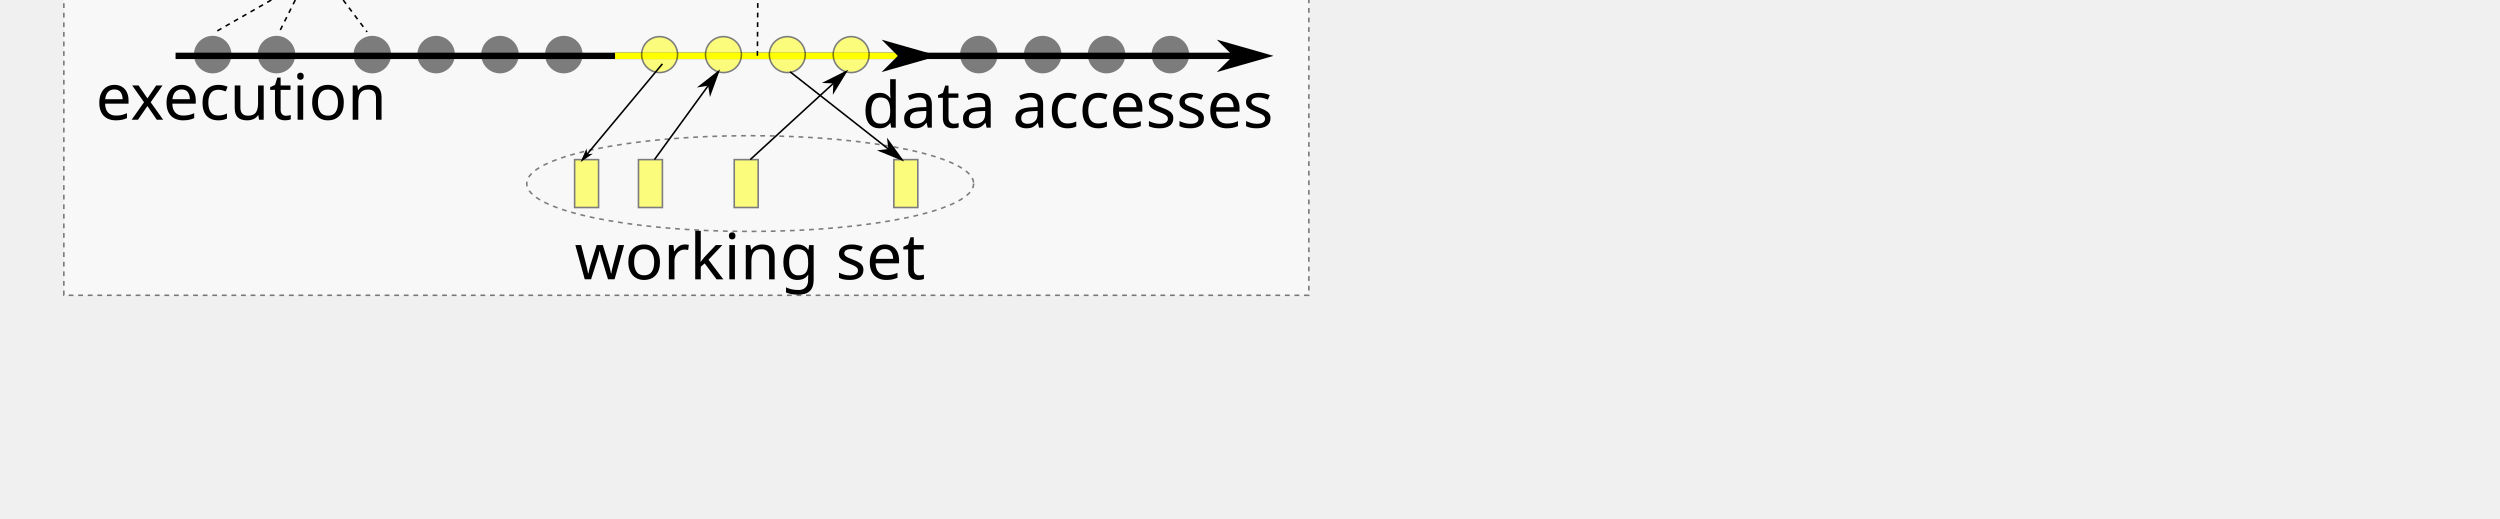
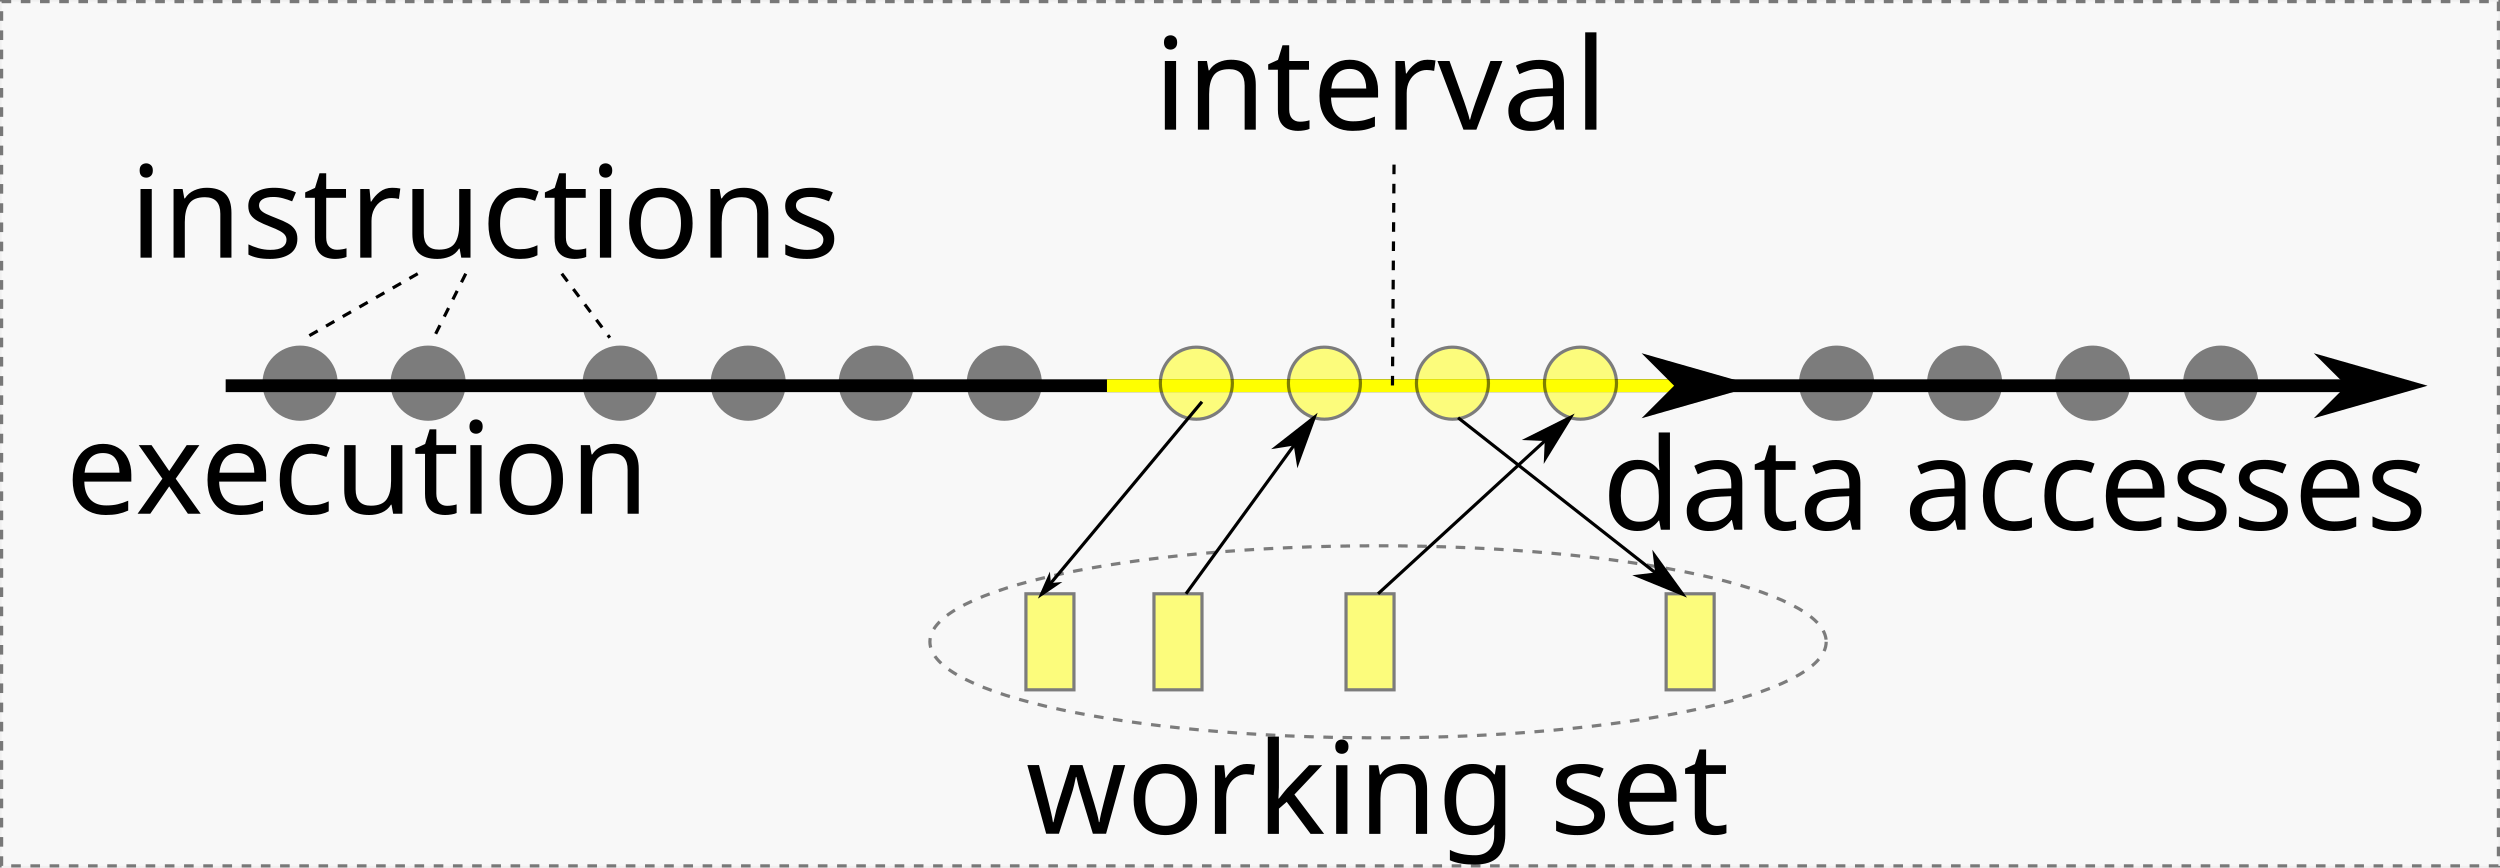
- <svg xmlns="http://www.w3.org/2000/svg" width="1253pt" height="260pt" viewBox="0.00 0.00 1253.00 260.00" id="svg2" version="1.1">
+ <svg xmlns="http://www.w3.org/2000/svg" width="624.8pt" height="216.8pt" viewBox="0 0 624.8 216.8" id="svg2" version="1.1">
  <defs id="defs410">
-     <marker orient="auto" refY="0.0" refX="0.0" id="Arrow1Mend" style="overflow:visible;">
-       <path id="path3787" d="M 0.0,0.0 L 5.0,-5.0 L -12.5,0.0 L 5.0,5.0 L 0.0,0.0 z " style="fill-rule:evenodd;stroke:#000000;stroke-width:1.0pt;" transform="scale(0.4) rotate(180) translate(10,0)" />
+     <marker orient="auto" refY="0" refX="0" id="Arrow1Mend" style="overflow:visible">
+       <path id="path3787" d="M 0,0 5,-5 -12.5,0 5,5 Z" style="fill-rule:evenodd;stroke:#000000;stroke-width:1pt" transform="matrix(-0.4,0,0,-0.4,-4,0)" />
    </marker>
-     <marker orient="auto" refY="0.0" refX="0.0" id="Arrow1Send" style="overflow:visible;">
-       <path id="path3793" d="M 0.0,0.0 L 5.0,-5.0 L -12.5,0.0 L 5.0,5.0 L 0.0,0.0 z " style="fill-rule:evenodd;stroke:#000000;stroke-width:1.0pt;" transform="scale(0.2) rotate(180) translate(6,0)" />
+     <marker orient="auto" refY="0" refX="0" id="Arrow1Send" style="overflow:visible">
+       <path id="path3793" d="M 0,0 5,-5 -12.5,0 5,5 Z" style="fill-rule:evenodd;stroke:#000000;stroke-width:1pt" transform="matrix(-0.2,0,0,-0.2,-1.2,0)" />
    </marker>
-     <marker orient="auto" refY="0.0" refX="0.0" id="Arrow1Lend" style="overflow:visible;">
-       <path id="path3947" d="M 0.0,0.0 L 5.0,-5.0 L -12.5,0.0 L 5.0,5.0 L 0.0,0.0 z " style="fill-rule:evenodd;stroke:#000000;stroke-width:1.0pt;" transform="scale(0.8) rotate(180) translate(12.5,0)" />
+     <marker orient="auto" refY="0" refX="0" id="Arrow1Lend" style="overflow:visible">
+       <path id="path3947" d="M 0,0 5,-5 -12.5,0 5,5 Z" style="fill-rule:evenodd;stroke:#000000;stroke-width:1pt" transform="matrix(-0.8,0,0,-0.8,-10,0)" />
    </marker>
  </defs>
-   <rect style="opacity:0.5;fill:#ffffff;stroke:#000000;stroke-width:1;stroke-miterlimit:4;stroke-opacity:1;stroke-dasharray:3, 3;stroke-dashoffset:0" id="rect19022" width="780" height="270" x="40" y="-85" transform="scale(0.8,0.8)" />
-   <path style="fill:#000000;stroke:#000000;stroke-width:4;stroke-linecap:butt;stroke-linejoin:miter;stroke-opacity:1;marker-end:url(#Arrow1Mend);stroke-miterlimit:4;stroke-dasharray:none" d="m 110,35 680,0" id="path2998" transform="scale(0.8,0.8)" />
-   <path style="fill:none;stroke:#ffff00;stroke-width:3.2;stroke-linecap:butt;stroke-linejoin:miter;stroke-miterlimit:4;stroke-opacity:1;stroke-dasharray:none;marker-end:url(#Arrow1Mend)" d="M 308.252,28 464,28" id="path4598" />
-   <text xml:space="preserve" style="font-size:32px;font-style:normal;font-weight:normal;line-height:125%;letter-spacing:0px;word-spacing:0px;fill:#000000;fill-opacity:1;stroke:none;font-family:Sans" x="320" y="-36" id="text5168">
-     <tspan id="tspan5170" x="320" y="-36">interval</tspan>
+   <rect style="opacity:0.5;fill:#ffffff;stroke:#000000;stroke-width:0.8;stroke-miterlimit:4;stroke-dasharray:2.4, 2.4;stroke-dashoffset:0;stroke-opacity:1" id="rect19022" width="624" height="216" x="0.4" y="0.4" />
+   <path style="fill:#000000;stroke:#000000;stroke-width:3.2;stroke-linecap:butt;stroke-linejoin:miter;stroke-miterlimit:4;stroke-dasharray:none;stroke-opacity:1;marker-end:url(#Arrow1Mend)" d="m 56.4,96.4 h 544" id="path2998" />
+   <path style="fill:none;stroke:#ffff00;stroke-width:3.2;stroke-linecap:butt;stroke-linejoin:miter;stroke-miterlimit:4;stroke-dasharray:none;stroke-opacity:1;marker-end:url(#Arrow1Mend)" d="M 276.652,96.4 H 432.4" id="path4598" />
+   <text xml:space="preserve" style="font-style:normal;font-weight:normal;line-height:0%;font-family:sans-serif;letter-spacing:0px;word-spacing:0px;fill:#000000;fill-opacity:1;stroke:none" x="288.4" y="32.4" id="text5168">
+     <tspan id="tspan5170" x="288.4" y="32.4" style="font-size:32px;line-height:1.25;font-family:sans-serif">interval</tspan>
  </text>
-   <path style="fill:none;stroke:#000000;stroke-width:1;stroke-linecap:butt;stroke-linejoin:miter;stroke-miterlimit:4;stroke-opacity:1;stroke-dasharray:3, 3;stroke-dashoffset:0" d="M 474.506,34.916 475,-35" id="path5222" transform="scale(0.8,0.8)" />
-   <text id="text17490" y="60" x="48" style="font-size:32px;font-style:normal;font-weight:normal;line-height:125%;letter-spacing:0px;word-spacing:0px;fill:#000000;fill-opacity:1;stroke:none;font-family:Sans" xml:space="preserve">
-     <tspan y="60" x="48" id="tspan17492">execution</tspan>
+   <path style="fill:none;stroke:#000000;stroke-width:0.8;stroke-linecap:butt;stroke-linejoin:miter;stroke-miterlimit:4;stroke-dasharray:2.4, 2.4;stroke-dashoffset:0;stroke-opacity:1" d="M 348.005,96.332 348.4,40.4" id="path5222" />
+   <text id="text17490" y="128.4" x="16.4" style="font-style:normal;font-weight:normal;line-height:0%;font-family:sans-serif;letter-spacing:0px;word-spacing:0px;fill:#000000;fill-opacity:1;stroke:none" xml:space="preserve">
+     <tspan y="128.4" x="16.4" id="tspan17492" style="font-size:32px;line-height:1.25;font-family:sans-serif">execution</tspan>
  </text>
-   <path style="opacity:0.5;fill:#000000;fill-opacity:1;stroke:#000000;stroke-width:1;stroke-miterlimit:4;stroke-opacity:1;stroke-dasharray:none;stroke-dashoffset:0" id="path18022" d="m 158.495,112.206 a 11.251,11.251 0 1 1 -22.502,0 11.251,11.251 0 1 1 22.502,0 z" transform="matrix(0.8,0,0,0.8,-11.2,-62.4)" />
-   <path transform="matrix(0.8,0,0,0.8,20.8,-62.4)" d="m 158.495,112.206 a 11.251,11.251 0 1 1 -22.502,0 11.251,11.251 0 1 1 22.502,0 z" id="path18024" style="opacity:0.5;fill:#000000;fill-opacity:1;stroke:#000000;stroke-width:1;stroke-miterlimit:4;stroke-opacity:1;stroke-dasharray:none;stroke-dashoffset:0" />
-   <path style="opacity:0.5;fill:#000000;fill-opacity:1;stroke:#000000;stroke-width:1;stroke-miterlimit:4;stroke-opacity:1;stroke-dasharray:none;stroke-dashoffset:0" id="path18026" d="m 158.495,112.206 a 11.251,11.251 0 1 1 -22.502,0 11.251,11.251 0 1 1 22.502,0 z" transform="matrix(0.8,0,0,0.8,68.8,-62.4)" />
-   <path transform="matrix(0.8,0,0,0.8,100.8,-62.4)" d="m 158.495,112.206 a 11.251,11.251 0 1 1 -22.502,0 11.251,11.251 0 1 1 22.502,0 z" id="path18028" style="opacity:0.5;fill:#000000;fill-opacity:1;stroke:#000000;stroke-width:1;stroke-miterlimit:4;stroke-opacity:1;stroke-dasharray:none;stroke-dashoffset:0" />
-   <path style="opacity:0.5;fill:#000000;fill-opacity:1;stroke:#000000;stroke-width:1;stroke-miterlimit:4;stroke-opacity:1;stroke-dasharray:none;stroke-dashoffset:0" id="path18030" d="m 158.495,112.206 a 11.251,11.251 0 1 1 -22.502,0 11.251,11.251 0 1 1 22.502,0 z" transform="matrix(0.8,0,0,0.8,132.8,-62.4)" />
-   <path transform="matrix(0.8,0,0,0.8,164.8,-62.4)" d="m 158.495,112.206 a 11.251,11.251 0 1 1 -22.502,0 11.251,11.251 0 1 1 22.502,0 z" id="path18032" style="opacity:0.5;fill:#000000;fill-opacity:1;stroke:#000000;stroke-width:1;stroke-miterlimit:4;stroke-opacity:1;stroke-dasharray:none;stroke-dashoffset:0" />
-   <path transform="matrix(0.8,0,0,0.8,372.8,-62.4)" d="m 158.495,112.206 a 11.251,11.251 0 1 1 -22.502,0 11.251,11.251 0 1 1 22.502,0 z" id="path18034" style="opacity:0.5;fill:#000000;fill-opacity:1;stroke:#000000;stroke-width:1;stroke-miterlimit:4;stroke-opacity:1;stroke-dasharray:none;stroke-dashoffset:0" />
-   <path style="opacity:0.5;fill:#000000;fill-opacity:1;stroke:#000000;stroke-width:1;stroke-miterlimit:4;stroke-opacity:1;stroke-dasharray:none;stroke-dashoffset:0" id="path18036" d="m 158.495,112.206 a 11.251,11.251 0 1 1 -22.502,0 11.251,11.251 0 1 1 22.502,0 z" transform="matrix(0.8,0,0,0.8,404.8,-62.4)" />
-   <path transform="matrix(0.8,0,0,0.8,436.8,-62.4)" d="m 158.495,112.206 a 11.251,11.251 0 1 1 -22.502,0 11.251,11.251 0 1 1 22.502,0 z" id="path18038" style="opacity:0.5;fill:#000000;fill-opacity:1;stroke:#000000;stroke-width:1;stroke-miterlimit:4;stroke-opacity:1;stroke-dasharray:none;stroke-dashoffset:0" />
-   <path style="opacity:0.5;fill:#000000;fill-opacity:1;stroke:#000000;stroke-width:1;stroke-miterlimit:4;stroke-opacity:1;stroke-dasharray:none;stroke-dashoffset:0" id="path18040" d="m 158.495,112.206 a 11.251,11.251 0 1 1 -22.502,0 11.251,11.251 0 1 1 22.502,0 z" transform="matrix(0.8,0,0,0.8,468.8,-62.4)" />
-   <path style="opacity:0.5;fill:#ffff00;fill-opacity:1;stroke:#000000;stroke-width:1;stroke-miterlimit:4;stroke-opacity:1;stroke-dasharray:none;stroke-dashoffset:0" id="path18042" d="m 158.495,112.206 a 11.251,11.251 0 1 1 -22.502,0 11.251,11.251 0 1 1 22.502,0 z" transform="matrix(0.8,0,0,0.8,308.8,-62.4)" />
-   <path transform="matrix(0.8,0,0,0.8,276.8,-62.4)" d="m 158.495,112.206 a 11.251,11.251 0 1 1 -22.502,0 11.251,11.251 0 1 1 22.502,0 z" id="path18044" style="opacity:0.5;fill:#ffff00;fill-opacity:1;stroke:#000000;stroke-width:1;stroke-miterlimit:4;stroke-opacity:1;stroke-dasharray:none;stroke-dashoffset:0" />
-   <path style="opacity:0.5;fill:#ffff00;fill-opacity:1;stroke:#000000;stroke-width:1;stroke-miterlimit:4;stroke-opacity:1;stroke-dasharray:none;stroke-dashoffset:0" id="path18046" d="m 158.495,112.206 a 11.251,11.251 0 1 1 -22.502,0 11.251,11.251 0 1 1 22.502,0 z" transform="matrix(0.8,0,0,0.8,244.8,-62.4)" />
-   <path transform="matrix(0.8,0,0,0.8,212.8,-62.4)" d="m 158.495,112.206 a 11.251,11.251 0 1 1 -22.502,0 11.251,11.251 0 1 1 22.502,0 z" id="path18048" style="opacity:0.5;fill:#ffff00;fill-opacity:1;stroke:#000000;stroke-width:1;stroke-miterlimit:4;stroke-opacity:1;stroke-dasharray:none;stroke-dashoffset:0" />
-   <rect style="opacity:0.5;fill:#ffff00;fill-opacity:1;stroke:#000000;stroke-width:1;stroke-miterlimit:4;stroke-opacity:1;stroke-dasharray:none;stroke-dashoffset:0" id="rect18052" width="15" height="30" x="400" y="100" transform="scale(0.8,0.8)" />
-   <rect style="opacity:0.5;fill:#ffff00;fill-opacity:1;stroke:#000000;stroke-width:0.8;stroke-miterlimit:4;stroke-opacity:1;stroke-dasharray:none;stroke-dashoffset:0" id="rect18056" width="12" height="24" x="368" y="80" />
-   <rect style="opacity:0.5;fill:#ffff00;fill-opacity:1;stroke:#000000;stroke-width:0.8;stroke-miterlimit:4;stroke-opacity:1;stroke-dasharray:none;stroke-dashoffset:0" id="rect18060" width="12" height="24" x="448" y="80" />
-   <rect y="80" x="288" height="24" width="12" id="rect18062" style="opacity:0.5;fill:#ffff00;fill-opacity:1;stroke:#000000;stroke-width:0.8;stroke-miterlimit:4;stroke-opacity:1;stroke-dasharray:none;stroke-dashoffset:0" />
-   <path style="fill:none;stroke:#000000;stroke-width:1px;stroke-linecap:butt;stroke-linejoin:miter;stroke-opacity:1;marker-end:url(#Arrow1Mend)" d="m 415,40 -50,60" id="path18064" transform="scale(0.8,0.8)" />
-   <path style="fill:none;stroke:#000000;stroke-width:1px;stroke-linecap:butt;stroke-linejoin:miter;stroke-opacity:1;marker-end:url(#Arrow1Lend)" d="M 410,100 450,45" id="path18252" transform="scale(0.8,0.8)" />
-   <path style="fill:none;stroke:#000000;stroke-width:1px;stroke-linecap:butt;stroke-linejoin:miter;stroke-opacity:1;marker-end:url(#Arrow1Lend)" d="m 495,45 70,55" id="path18440" transform="scale(0.8,0.8)" />
-   <path style="fill:none;stroke:#000000;stroke-width:1px;stroke-linecap:butt;stroke-linejoin:miter;stroke-opacity:1;marker-end:url(#Arrow1Lend)" d="M 470,100 530,45" id="path18628" transform="scale(0.8,0.8)" />
-   <text id="text18816" y="140" x="288" style="font-size:32px;font-style:normal;font-weight:normal;line-height:125%;letter-spacing:0px;word-spacing:0px;fill:#000000;fill-opacity:1;stroke:none;font-family:Sans" xml:space="preserve">
-     <tspan y="140" x="288" id="tspan18818">working set</tspan>
+   <circle style="opacity:0.5;fill:#000000;fill-opacity:1;stroke:#000000;stroke-width:0.8;stroke-miterlimit:4;stroke-dasharray:none;stroke-dashoffset:0;stroke-opacity:1" id="path18022" cx="74.995" cy="95.765" r="9.001" />
+   <circle id="path18024" style="opacity:0.5;fill:#000000;fill-opacity:1;stroke:#000000;stroke-width:0.8;stroke-miterlimit:4;stroke-dasharray:none;stroke-dashoffset:0;stroke-opacity:1" cx="106.995" cy="95.765" r="9.001" />
+   <circle style="opacity:0.5;fill:#000000;fill-opacity:1;stroke:#000000;stroke-width:0.8;stroke-miterlimit:4;stroke-dasharray:none;stroke-dashoffset:0;stroke-opacity:1" id="path18026" cx="154.995" cy="95.765" r="9.001" />
+   <circle id="path18028" style="opacity:0.5;fill:#000000;fill-opacity:1;stroke:#000000;stroke-width:0.8;stroke-miterlimit:4;stroke-dasharray:none;stroke-dashoffset:0;stroke-opacity:1" cx="186.995" cy="95.765" r="9.001" />
+   <circle style="opacity:0.5;fill:#000000;fill-opacity:1;stroke:#000000;stroke-width:0.8;stroke-miterlimit:4;stroke-dasharray:none;stroke-dashoffset:0;stroke-opacity:1" id="path18030" cx="218.995" cy="95.765" r="9.001" />
+   <circle id="path18032" style="opacity:0.5;fill:#000000;fill-opacity:1;stroke:#000000;stroke-width:0.8;stroke-miterlimit:4;stroke-dasharray:none;stroke-dashoffset:0;stroke-opacity:1" cx="250.995" cy="95.765" r="9.001" />
+   <circle id="path18034" style="opacity:0.5;fill:#000000;fill-opacity:1;stroke:#000000;stroke-width:0.8;stroke-miterlimit:4;stroke-dasharray:none;stroke-dashoffset:0;stroke-opacity:1" cx="458.995" cy="95.765" r="9.001" />
+   <circle style="opacity:0.5;fill:#000000;fill-opacity:1;stroke:#000000;stroke-width:0.8;stroke-miterlimit:4;stroke-dasharray:none;stroke-dashoffset:0;stroke-opacity:1" id="path18036" cx="490.995" cy="95.765" r="9.001" />
+   <circle id="path18038" style="opacity:0.5;fill:#000000;fill-opacity:1;stroke:#000000;stroke-width:0.8;stroke-miterlimit:4;stroke-dasharray:none;stroke-dashoffset:0;stroke-opacity:1" cx="522.995" cy="95.765" r="9.001" />
+   <circle style="opacity:0.5;fill:#000000;fill-opacity:1;stroke:#000000;stroke-width:0.8;stroke-miterlimit:4;stroke-dasharray:none;stroke-dashoffset:0;stroke-opacity:1" id="path18040" cx="554.995" cy="95.765" r="9.001" />
+   <circle style="opacity:0.5;fill:#ffff00;fill-opacity:1;stroke:#000000;stroke-width:0.8;stroke-miterlimit:4;stroke-dasharray:none;stroke-dashoffset:0;stroke-opacity:1" id="path18042" cx="394.995" cy="95.765" r="9.001" />
+   <circle id="path18044" style="opacity:0.5;fill:#ffff00;fill-opacity:1;stroke:#000000;stroke-width:0.8;stroke-miterlimit:4;stroke-dasharray:none;stroke-dashoffset:0;stroke-opacity:1" cx="362.995" cy="95.765" r="9.001" />
+   <circle style="opacity:0.5;fill:#ffff00;fill-opacity:1;stroke:#000000;stroke-width:0.8;stroke-miterlimit:4;stroke-dasharray:none;stroke-dashoffset:0;stroke-opacity:1" id="path18046" cx="330.995" cy="95.765" r="9.001" />
+   <circle id="path18048" style="opacity:0.5;fill:#ffff00;fill-opacity:1;stroke:#000000;stroke-width:0.8;stroke-miterlimit:4;stroke-dasharray:none;stroke-dashoffset:0;stroke-opacity:1" cx="298.995" cy="95.765" r="9.001" />
+   <rect style="opacity:0.5;fill:#ffff00;fill-opacity:1;stroke:#000000;stroke-width:0.8;stroke-miterlimit:4;stroke-dasharray:none;stroke-dashoffset:0;stroke-opacity:1" id="rect18052" width="12" height="24" x="288.4" y="148.4" />
+   <rect style="opacity:0.5;fill:#ffff00;fill-opacity:1;stroke:#000000;stroke-width:0.8;stroke-miterlimit:4;stroke-dasharray:none;stroke-dashoffset:0;stroke-opacity:1" id="rect18056" width="12" height="24" x="336.4" y="148.4" />
+   <rect style="opacity:0.5;fill:#ffff00;fill-opacity:1;stroke:#000000;stroke-width:0.8;stroke-miterlimit:4;stroke-dasharray:none;stroke-dashoffset:0;stroke-opacity:1" id="rect18060" width="12" height="24" x="416.4" y="148.4" />
+   <rect y="148.4" x="256.4" height="24" width="12" id="rect18062" style="opacity:0.5;fill:#ffff00;fill-opacity:1;stroke:#000000;stroke-width:0.8;stroke-miterlimit:4;stroke-dasharray:none;stroke-dashoffset:0;stroke-opacity:1" />
+   <path style="fill:none;stroke:#000000;stroke-width:0.8px;stroke-linecap:butt;stroke-linejoin:miter;stroke-opacity:1;marker-end:url(#Arrow1Mend)" d="m 300.4,100.4 -40,48" id="path18064" />
+   <path style="fill:none;stroke:#000000;stroke-width:0.8px;stroke-linecap:butt;stroke-linejoin:miter;stroke-opacity:1;marker-end:url(#Arrow1Lend)" d="m 296.4,148.4 32,-44" id="path18252" />
+   <path style="fill:none;stroke:#000000;stroke-width:0.8px;stroke-linecap:butt;stroke-linejoin:miter;stroke-opacity:1;marker-end:url(#Arrow1Lend)" d="m 364.4,104.4 56,44" id="path18440" />
+   <path style="fill:none;stroke:#000000;stroke-width:0.8px;stroke-linecap:butt;stroke-linejoin:miter;stroke-opacity:1;marker-end:url(#Arrow1Lend)" d="m 344.4,148.4 48,-44" id="path18628" />
+   <text id="text18816" y="208.4" x="256.4" style="font-style:normal;font-weight:normal;line-height:0%;font-family:sans-serif;letter-spacing:0px;word-spacing:0px;fill:#000000;fill-opacity:1;stroke:none" xml:space="preserve">
+     <tspan y="208.4" x="256.4" id="tspan18818" style="font-size:32px;line-height:1.25;font-family:sans-serif">working set</tspan>
  </text>
-   <path style="opacity:0.5;fill:none;stroke:#000000;stroke-width:1;stroke-miterlimit:4;stroke-opacity:1;stroke-dasharray:3, 3;stroke-dashoffset:0" id="path18820" d="m 610,115 a 140,30 0 1 1 -280,0 140,30 0 1 1 280,0 z" transform="scale(0.8,0.8)" />
-   <text id="text18822" y="-4" x="64" style="font-size:32px;font-style:normal;font-weight:normal;line-height:125%;letter-spacing:0px;word-spacing:0px;fill:#000000;fill-opacity:1;stroke:none;font-family:Sans" xml:space="preserve">
-     <tspan y="-4" x="64" id="tspan18824">instructions</tspan>
+   <ellipse style="opacity:0.5;fill:none;stroke:#000000;stroke-width:0.8;stroke-miterlimit:4;stroke-dasharray:2.4, 2.4;stroke-dashoffset:0;stroke-opacity:1" id="path18820" cx="344.4" cy="160.4" rx="112" ry="24" />
+   <text id="text18822" y="64.4" x="32.4" style="font-style:normal;font-weight:normal;line-height:0%;font-family:sans-serif;letter-spacing:0px;word-spacing:0px;fill:#000000;fill-opacity:1;stroke:none" xml:space="preserve">
+     <tspan y="64.4" x="32.4" id="tspan18824" style="font-size:32px;line-height:1.25;font-family:sans-serif">instructions</tspan>
  </text>
-   <path style="fill:none;stroke:#000000;stroke-width:1;stroke-linecap:butt;stroke-linejoin:miter;stroke-opacity:1;marker-end:none;stroke-miterlimit:4;stroke-dasharray:3,3;stroke-dashoffset:0" d="M 170,0 135,20" id="path18826" transform="scale(0.8,0.8)" />
-   <path style="fill:none;stroke:#000000;stroke-width:1;stroke-linecap:butt;stroke-linejoin:miter;stroke-opacity:1;marker-end:none;stroke-miterlimit:4;stroke-dasharray:3,3;stroke-dashoffset:0" d="M 185,0 175,20" id="path18828" transform="scale(0.8,0.8)" />
-   <path style="fill:none;stroke:#000000;stroke-width:1;stroke-linecap:butt;stroke-linejoin:miter;stroke-opacity:1;marker-end:none;stroke-miterlimit:4;stroke-dasharray:3,3;stroke-dashoffset:0" d="m 215,0 15,20" id="path18830" transform="scale(0.8,0.8)" />
-   <text xml:space="preserve" style="font-size:32px;font-style:normal;font-weight:normal;line-height:125%;letter-spacing:0px;word-spacing:0px;fill:#000000;fill-opacity:1;stroke:none;font-family:Sans" x="432" y="64" id="text19018">
-     <tspan id="tspan19020" x="432" y="64">data accesses</tspan>
+   <path style="fill:none;stroke:#000000;stroke-width:0.8;stroke-linecap:butt;stroke-linejoin:miter;stroke-miterlimit:4;stroke-dasharray:2.4, 2.4;stroke-dashoffset:0;stroke-opacity:1;marker-end:none" d="m 104.4,68.4 -28,16" id="path18826" />
+   <path style="fill:none;stroke:#000000;stroke-width:0.8;stroke-linecap:butt;stroke-linejoin:miter;stroke-miterlimit:4;stroke-dasharray:2.4, 2.4;stroke-dashoffset:0;stroke-opacity:1;marker-end:none" d="m 116.4,68.4 -8,16" id="path18828" />
+   <path style="fill:none;stroke:#000000;stroke-width:0.8;stroke-linecap:butt;stroke-linejoin:miter;stroke-miterlimit:4;stroke-dasharray:2.4, 2.4;stroke-dashoffset:0;stroke-opacity:1;marker-end:none" d="m 140.4,68.4 12,16" id="path18830" />
+   <text xml:space="preserve" style="font-style:normal;font-weight:normal;line-height:0%;font-family:sans-serif;letter-spacing:0px;word-spacing:0px;fill:#000000;fill-opacity:1;stroke:none" x="400.4" y="132.4" id="text19018">
+     <tspan id="tspan19020" x="400.4" y="132.4" style="font-size:32px;line-height:1.25;font-family:sans-serif">data accesses</tspan>
  </text>
</svg>
